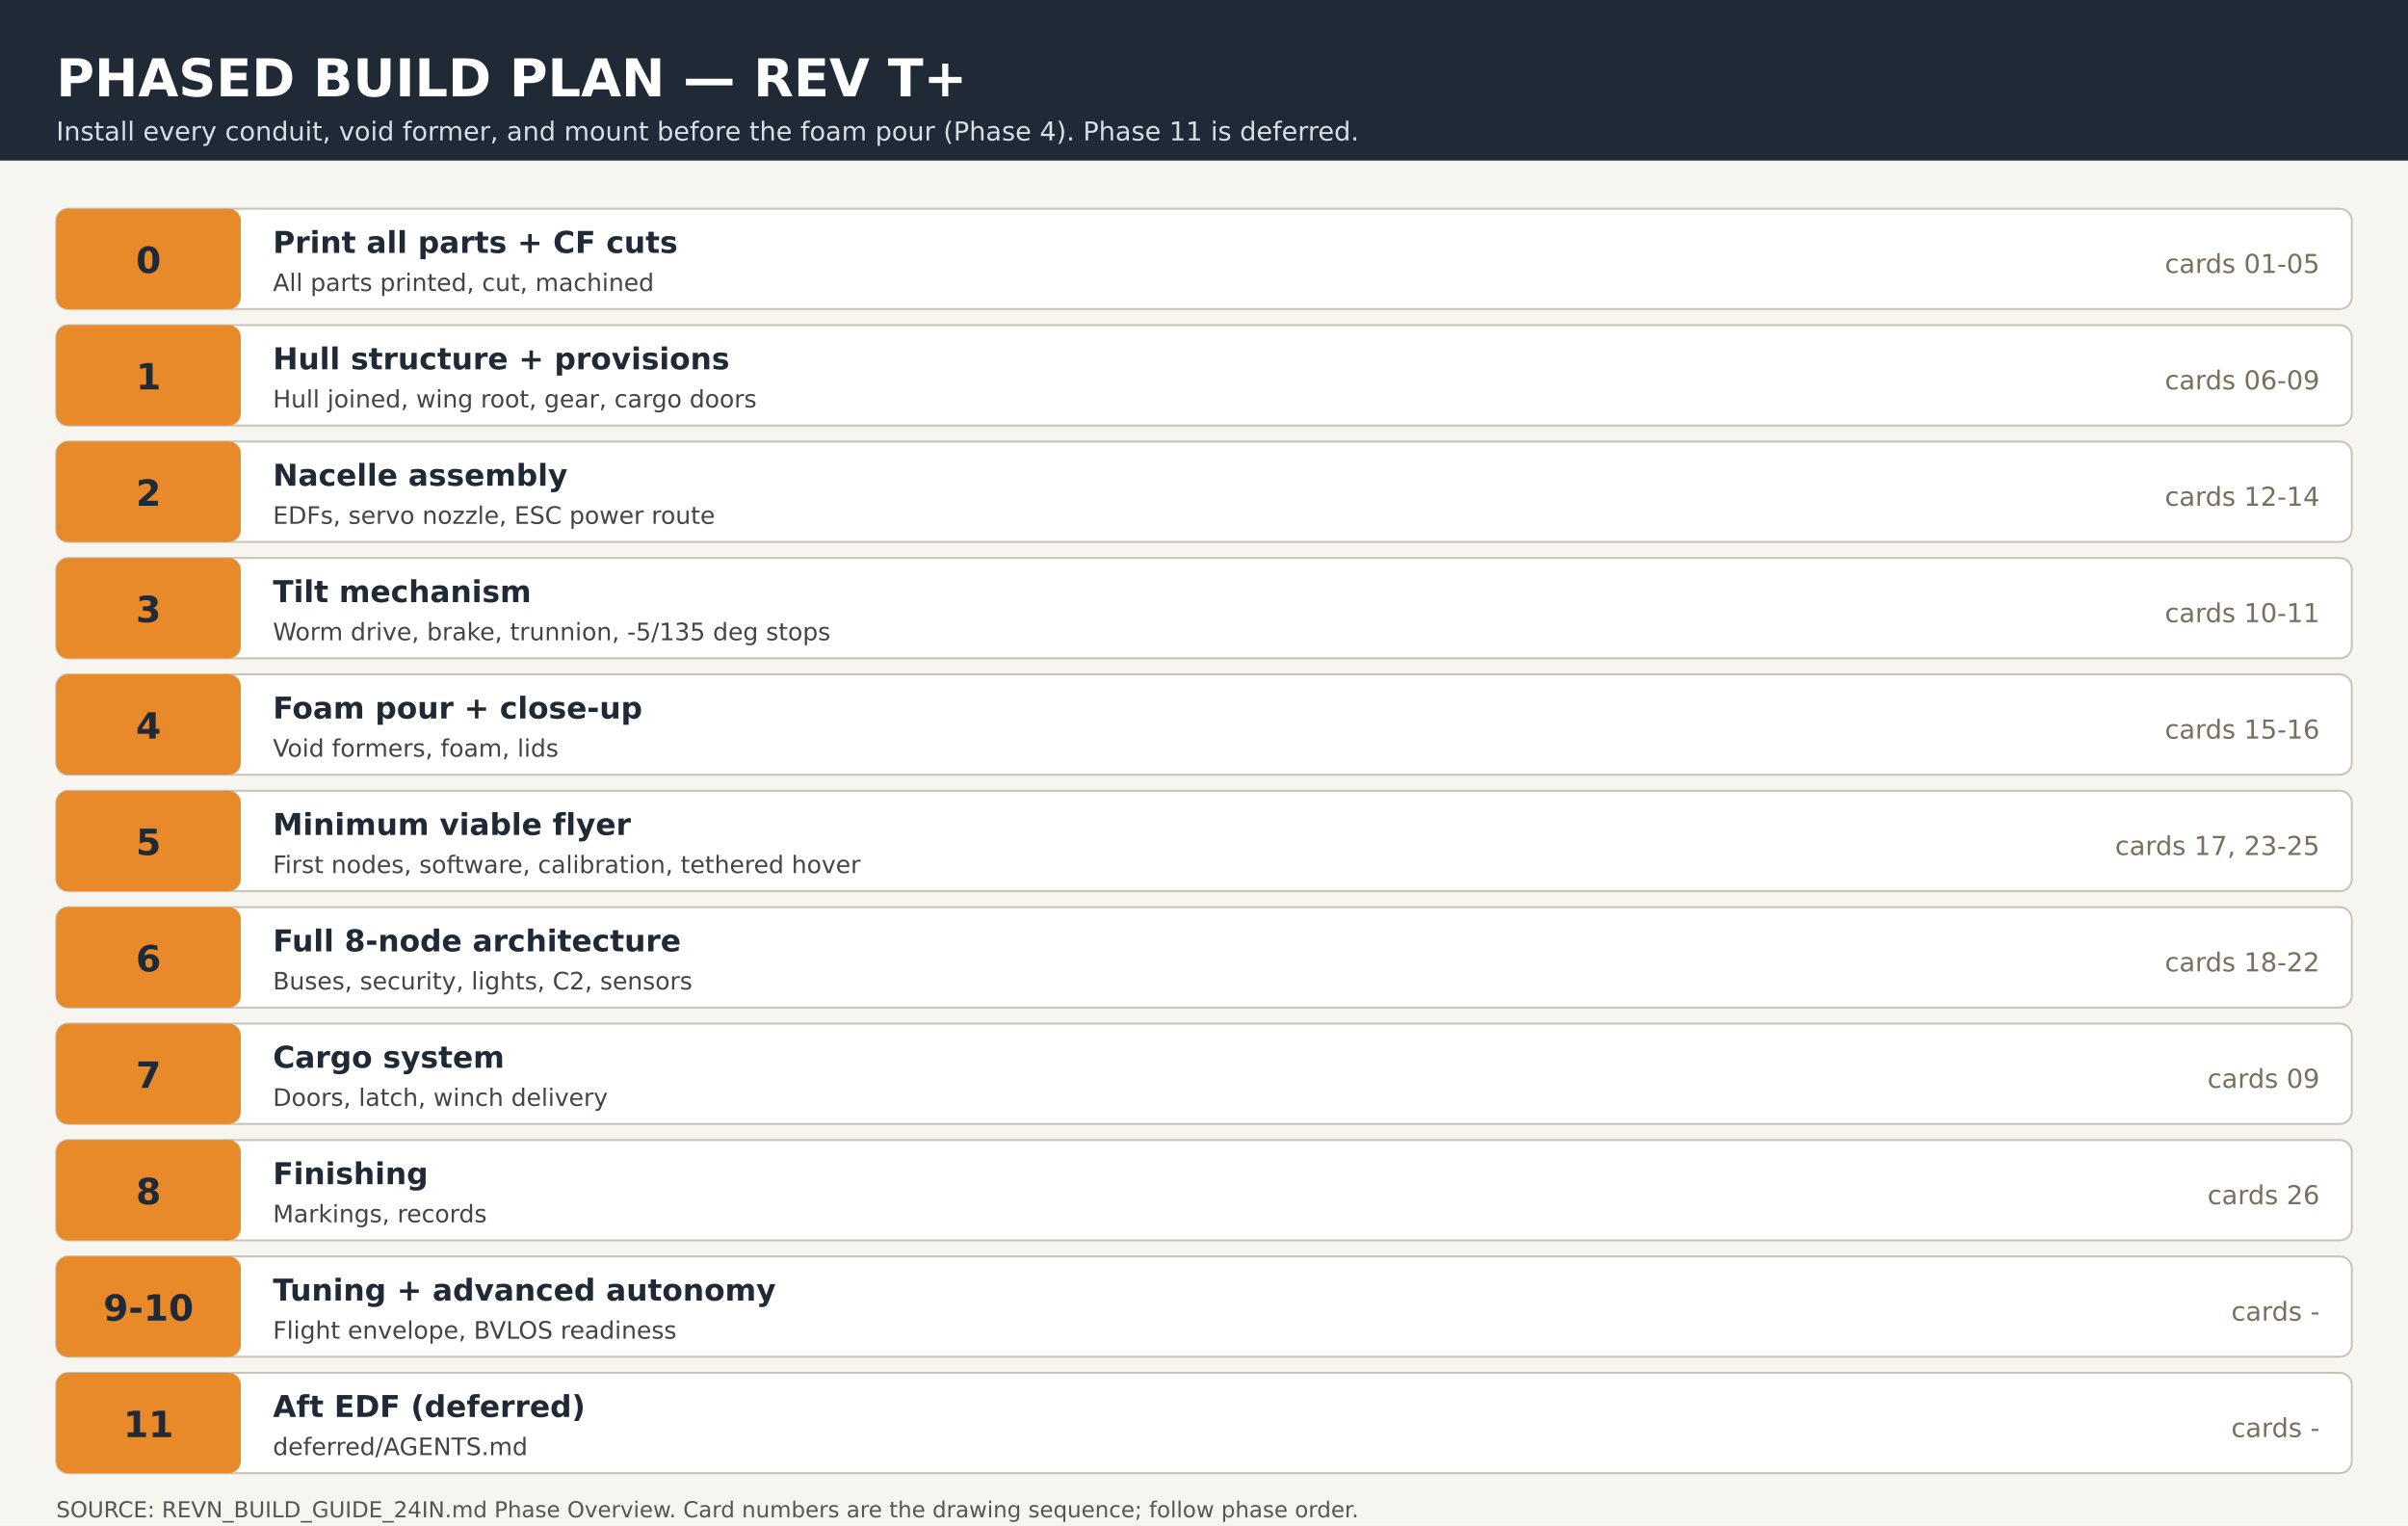
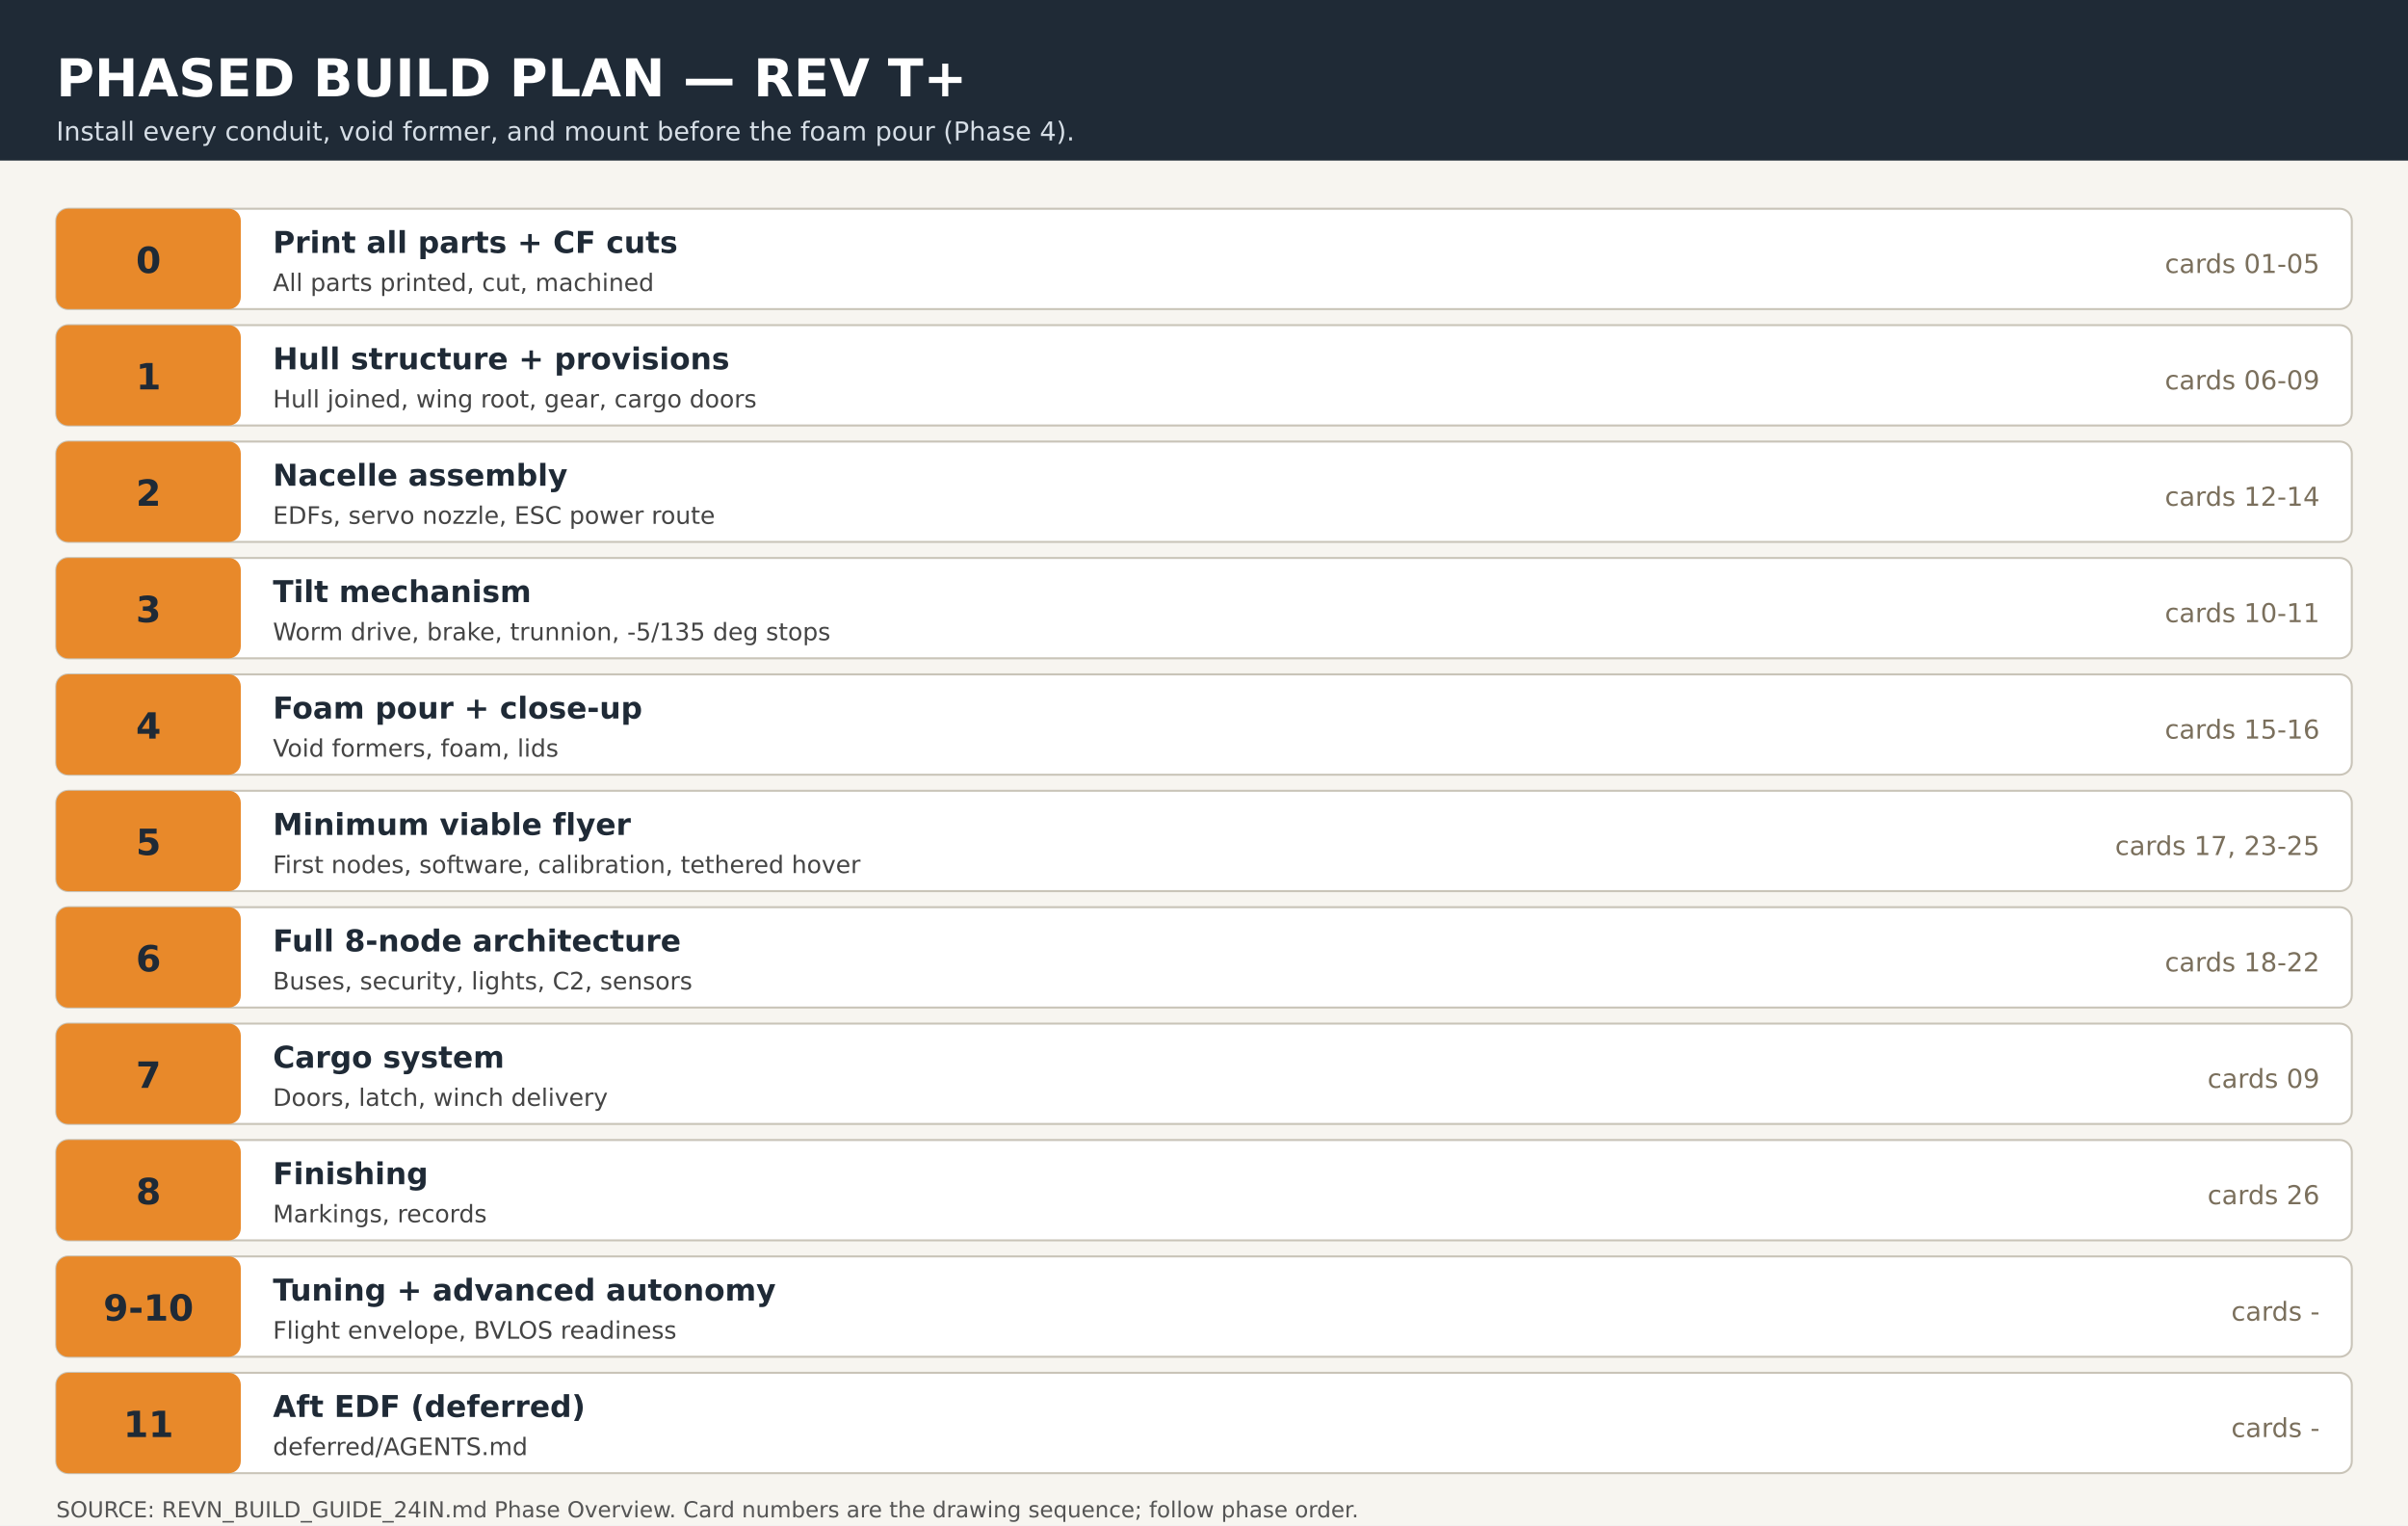
<svg xmlns="http://www.w3.org/2000/svg" viewBox="0 0 1200 760" width="1200" height="760" font-family="DejaVu Sans, Helvetica, Arial, sans-serif">
  <rect width="1200" height="760" fill="#f7f5f0" />
  <rect width="1200" height="80" fill="#1f2a36" />
  <text x="28" y="48" font-size="26" font-weight="bold" fill="#fff">PHASED BUILD PLAN — REV T+</text>
-   <text x="28" y="70" font-size="13" fill="#d6dee6">Install every conduit, void former, and mount before the foam pour (Phase 4). Phase 11 is deferred.</text>
+   <text x="28" y="70" font-size="13" fill="#d6dee6">Install every conduit, void former, and mount before the foam pour (Phase 4).</text>
  <rect x="28" y="104" width="1144" height="50" rx="6" fill="#fff" stroke="#c9c4b8" />
  <rect x="28" y="104" width="92" height="50" rx="6" fill="#e8892a" />
  <text x="74" y="136" font-size="18" font-weight="bold" fill="#1f2a36" text-anchor="middle">0</text>
  <text x="136" y="126" font-size="15" font-weight="bold" fill="#1f2a36">Print all parts + CF cuts</text>
  <text x="136" y="145" font-size="12" fill="#444">All parts printed, cut, machined</text>
  <text x="1156" y="136" font-size="13" fill="#7a6f5c" text-anchor="end">cards 01-05</text>
  <rect x="28" y="162" width="1144" height="50" rx="6" fill="#fff" stroke="#c9c4b8" />
  <rect x="28" y="162" width="92" height="50" rx="6" fill="#e8892a" />
  <text x="74" y="194" font-size="18" font-weight="bold" fill="#1f2a36" text-anchor="middle">1</text>
  <text x="136" y="184" font-size="15" font-weight="bold" fill="#1f2a36">Hull structure + provisions</text>
  <text x="136" y="203" font-size="12" fill="#444">Hull joined, wing root, gear, cargo doors</text>
  <text x="1156" y="194" font-size="13" fill="#7a6f5c" text-anchor="end">cards 06-09</text>
  <rect x="28" y="220" width="1144" height="50" rx="6" fill="#fff" stroke="#c9c4b8" />
  <rect x="28" y="220" width="92" height="50" rx="6" fill="#e8892a" />
  <text x="74" y="252" font-size="18" font-weight="bold" fill="#1f2a36" text-anchor="middle">2</text>
  <text x="136" y="242" font-size="15" font-weight="bold" fill="#1f2a36">Nacelle assembly</text>
  <text x="136" y="261" font-size="12" fill="#444">EDFs, servo nozzle, ESC power route</text>
  <text x="1156" y="252" font-size="13" fill="#7a6f5c" text-anchor="end">cards 12-14</text>
  <rect x="28" y="278" width="1144" height="50" rx="6" fill="#fff" stroke="#c9c4b8" />
  <rect x="28" y="278" width="92" height="50" rx="6" fill="#e8892a" />
  <text x="74" y="310" font-size="18" font-weight="bold" fill="#1f2a36" text-anchor="middle">3</text>
  <text x="136" y="300" font-size="15" font-weight="bold" fill="#1f2a36">Tilt mechanism</text>
  <text x="136" y="319" font-size="12" fill="#444">Worm drive, brake, trunnion, -5/135 deg stops</text>
  <text x="1156" y="310" font-size="13" fill="#7a6f5c" text-anchor="end">cards 10-11</text>
  <rect x="28" y="336" width="1144" height="50" rx="6" fill="#fff" stroke="#c9c4b8" />
  <rect x="28" y="336" width="92" height="50" rx="6" fill="#e8892a" />
  <text x="74" y="368" font-size="18" font-weight="bold" fill="#1f2a36" text-anchor="middle">4</text>
  <text x="136" y="358" font-size="15" font-weight="bold" fill="#1f2a36">Foam pour + close-up</text>
  <text x="136" y="377" font-size="12" fill="#444">Void formers, foam, lids</text>
  <text x="1156" y="368" font-size="13" fill="#7a6f5c" text-anchor="end">cards 15-16</text>
  <rect x="28" y="394" width="1144" height="50" rx="6" fill="#fff" stroke="#c9c4b8" />
  <rect x="28" y="394" width="92" height="50" rx="6" fill="#e8892a" />
  <text x="74" y="426" font-size="18" font-weight="bold" fill="#1f2a36" text-anchor="middle">5</text>
  <text x="136" y="416" font-size="15" font-weight="bold" fill="#1f2a36">Minimum viable flyer</text>
  <text x="136" y="435" font-size="12" fill="#444">First nodes, software, calibration, tethered hover</text>
  <text x="1156" y="426" font-size="13" fill="#7a6f5c" text-anchor="end">cards 17, 23-25</text>
  <rect x="28" y="452" width="1144" height="50" rx="6" fill="#fff" stroke="#c9c4b8" />
  <rect x="28" y="452" width="92" height="50" rx="6" fill="#e8892a" />
  <text x="74" y="484" font-size="18" font-weight="bold" fill="#1f2a36" text-anchor="middle">6</text>
  <text x="136" y="474" font-size="15" font-weight="bold" fill="#1f2a36">Full 8-node architecture</text>
  <text x="136" y="493" font-size="12" fill="#444">Buses, security, lights, C2, sensors</text>
  <text x="1156" y="484" font-size="13" fill="#7a6f5c" text-anchor="end">cards 18-22</text>
  <rect x="28" y="510" width="1144" height="50" rx="6" fill="#fff" stroke="#c9c4b8" />
  <rect x="28" y="510" width="92" height="50" rx="6" fill="#e8892a" />
  <text x="74" y="542" font-size="18" font-weight="bold" fill="#1f2a36" text-anchor="middle">7</text>
  <text x="136" y="532" font-size="15" font-weight="bold" fill="#1f2a36">Cargo system</text>
  <text x="136" y="551" font-size="12" fill="#444">Doors, latch, winch delivery</text>
  <text x="1156" y="542" font-size="13" fill="#7a6f5c" text-anchor="end">cards 09</text>
  <rect x="28" y="568" width="1144" height="50" rx="6" fill="#fff" stroke="#c9c4b8" />
  <rect x="28" y="568" width="92" height="50" rx="6" fill="#e8892a" />
  <text x="74" y="600" font-size="18" font-weight="bold" fill="#1f2a36" text-anchor="middle">8</text>
  <text x="136" y="590" font-size="15" font-weight="bold" fill="#1f2a36">Finishing</text>
  <text x="136" y="609" font-size="12" fill="#444">Markings, records</text>
  <text x="1156" y="600" font-size="13" fill="#7a6f5c" text-anchor="end">cards 26</text>
  <rect x="28" y="626" width="1144" height="50" rx="6" fill="#fff" stroke="#c9c4b8" />
  <rect x="28" y="626" width="92" height="50" rx="6" fill="#e8892a" />
  <text x="74" y="658" font-size="18" font-weight="bold" fill="#1f2a36" text-anchor="middle">9-10</text>
  <text x="136" y="648" font-size="15" font-weight="bold" fill="#1f2a36">Tuning + advanced autonomy</text>
  <text x="136" y="667" font-size="12" fill="#444">Flight envelope, BVLOS readiness</text>
  <text x="1156" y="658" font-size="13" fill="#7a6f5c" text-anchor="end">cards -</text>
  <rect x="28" y="684" width="1144" height="50" rx="6" fill="#fff" stroke="#c9c4b8" />
  <rect x="28" y="684" width="92" height="50" rx="6" fill="#e8892a" />
  <text x="74" y="716" font-size="18" font-weight="bold" fill="#1f2a36" text-anchor="middle">11</text>
  <text x="136" y="706" font-size="15" font-weight="bold" fill="#1f2a36">Aft EDF (deferred)</text>
  <text x="136" y="725" font-size="12" fill="#444">deferred/AGENTS.md</text>
  <text x="1156" y="716" font-size="13" fill="#7a6f5c" text-anchor="end">cards -</text>
  <text x="28" y="756" font-size="11" fill="#555">SOURCE: REVN_BUILD_GUIDE_24IN.md Phase Overview. Card numbers are the drawing sequence; follow phase order.</text>
  <text x="28" y="772" font-size="10" fill="#777">© 2026 Steve Griffing (Stab-Rabbit-coding) · CC BY-SA 4.0 · card art: Claude (Opus 5.5) from the master assembly</text>
</svg>
